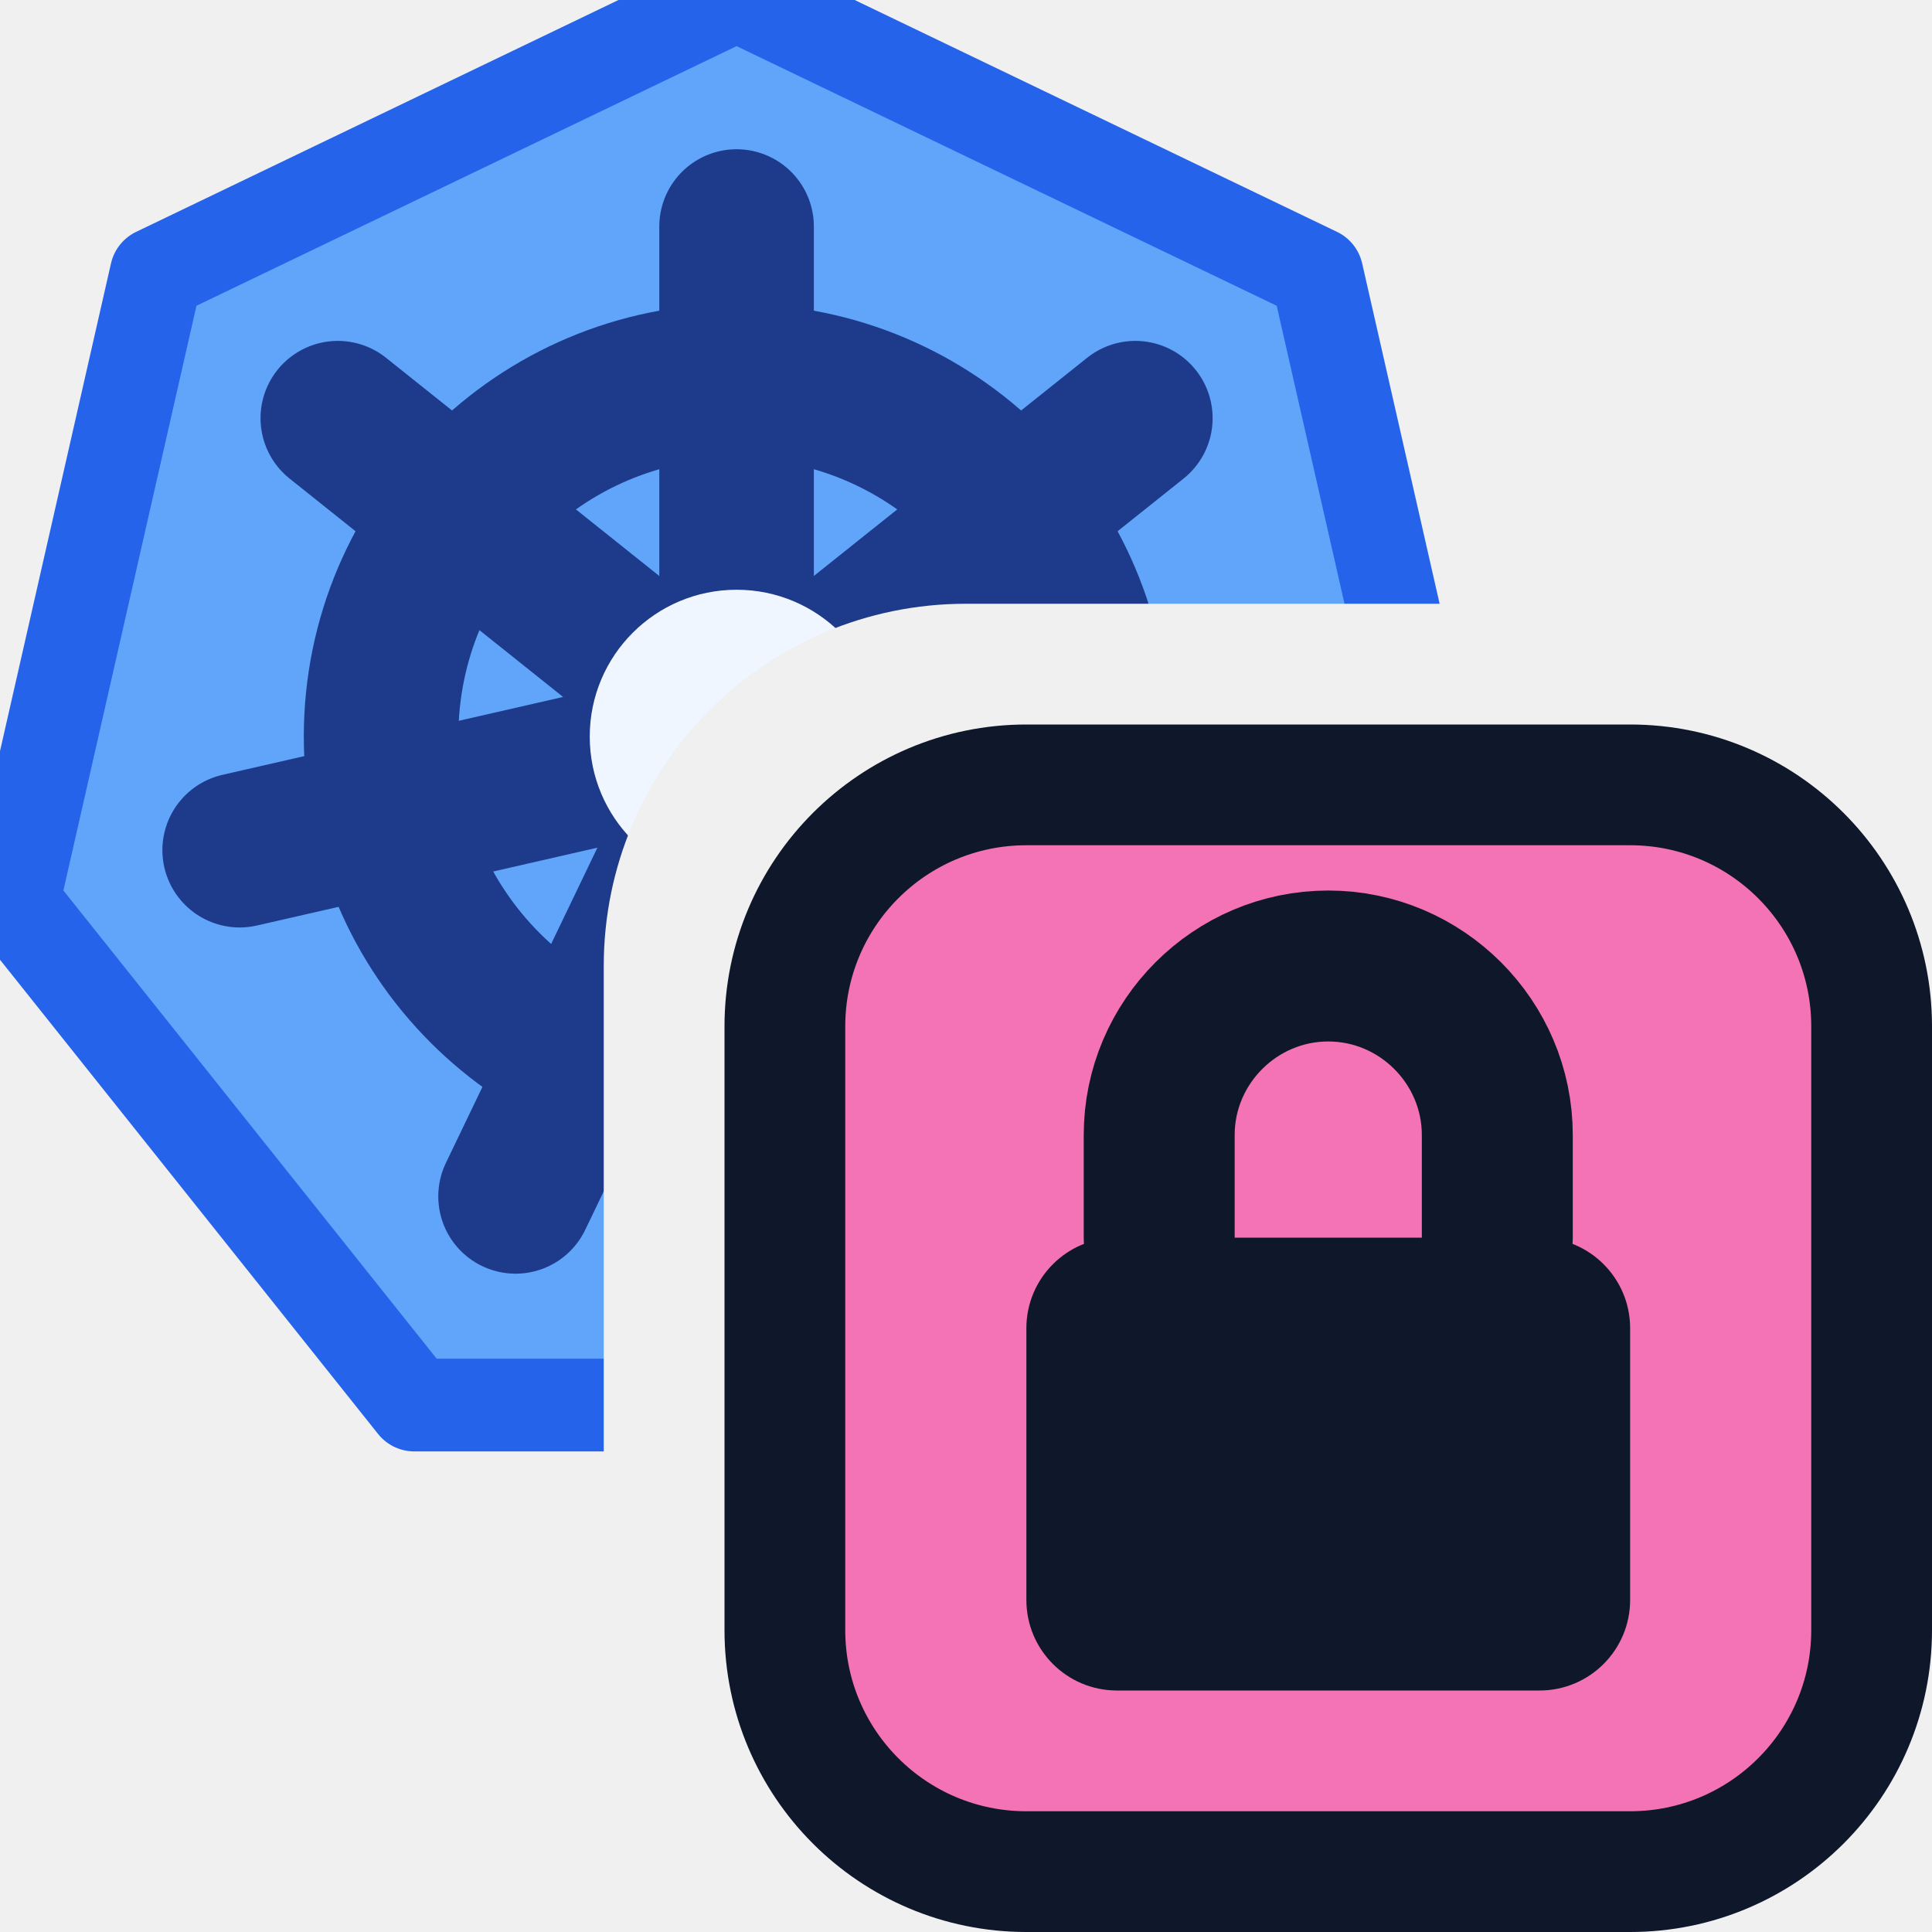
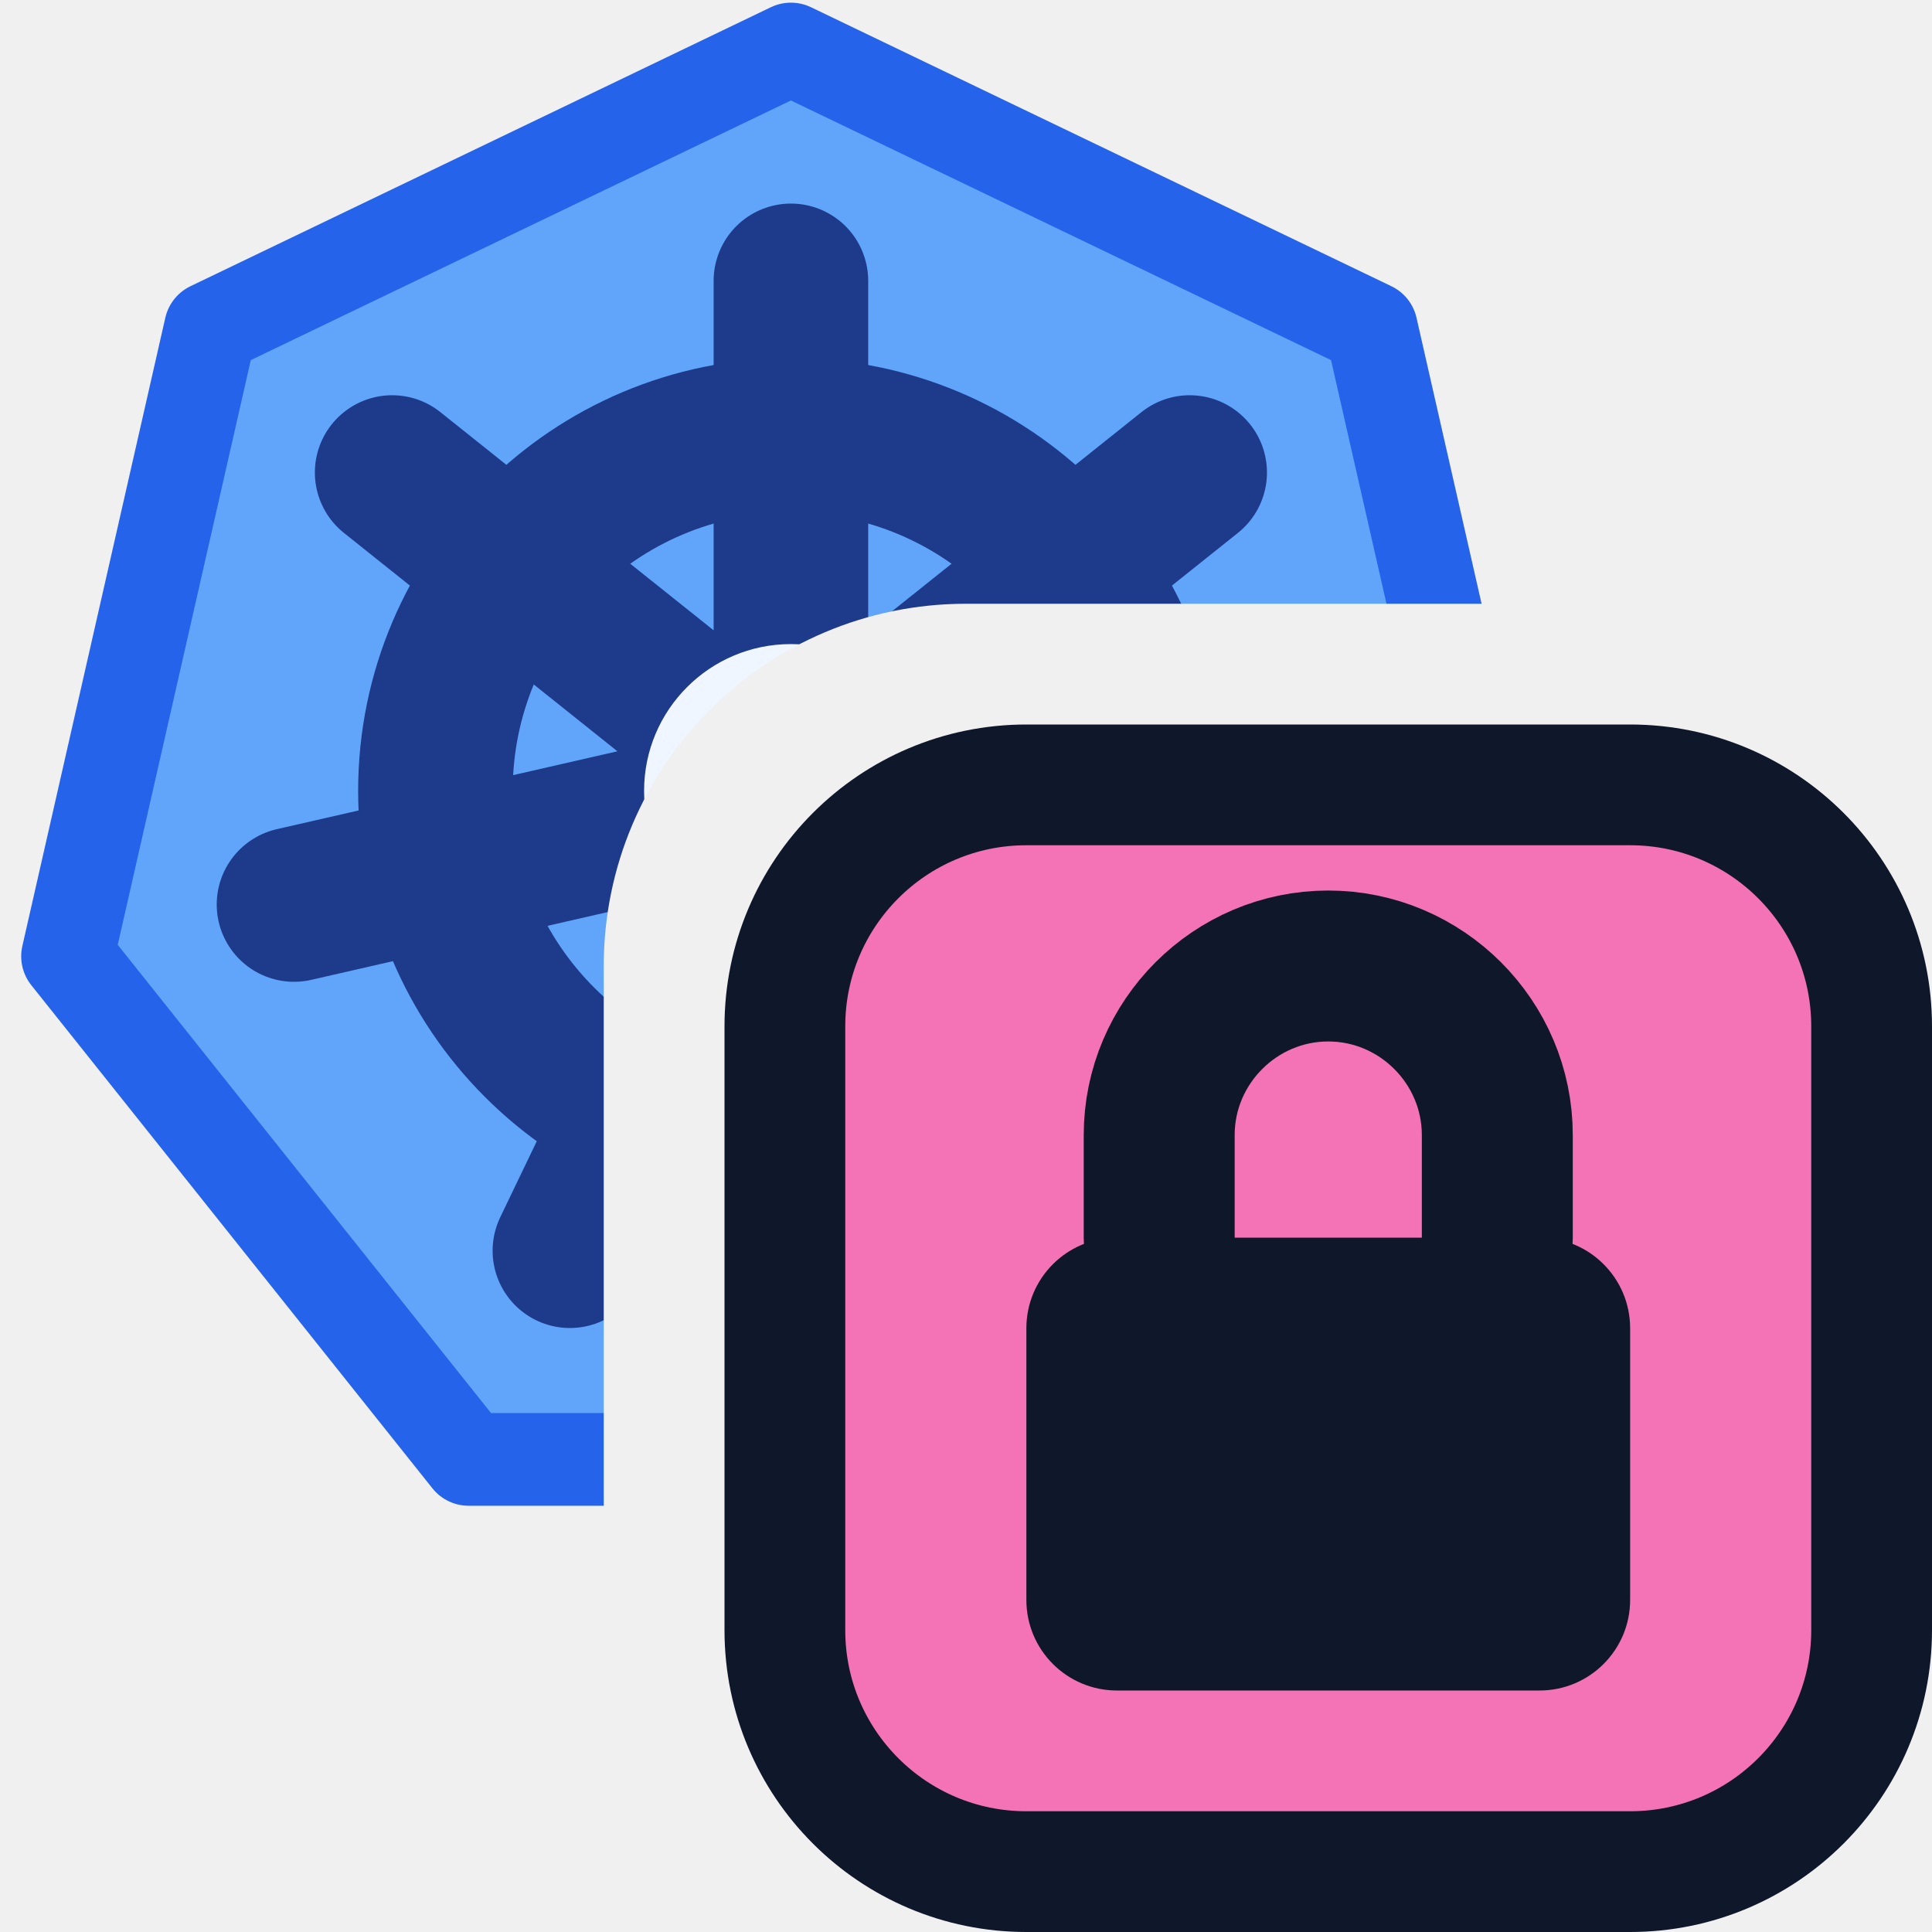
<svg xmlns="http://www.w3.org/2000/svg" width="16" height="16" viewBox="0 0 16 16" fill="none">
  <defs>
    <mask id="k8s-badge-cut">
      <rect width="16" height="16" fill="#fff" />
      <rect x="5" y="5" width="12" height="12" rx="3" fill="#000" />
    </mask>
  </defs>
  <g mask="url(#k8s-badge-cut)">
-     <g transform="translate(-1.58 -1.58) scale(0.64)">
+     <g transform="translate(-1.13 -1.13) scale(0.64)">
      <path d="M12.00 2.40 L19.51 6.01 L21.36 14.14 L16.17 20.65 L7.83 20.65 L2.64 14.14 L4.49 6.01Z" fill="#60A5FA" stroke="#2563EB" stroke-width="1.2" stroke-linejoin="round" />
      <circle cx="12" cy="12" r="4.6" stroke="#1E3A8A" stroke-width="2" />
      <path d="M12 12L12.00 5.40M12 12L17.16 7.88M12 12L18.43 13.47M12 12L14.86 17.95M12 12L9.14 17.95M12 12L5.57 13.47M12 12L6.84 7.88" stroke="#1E3A8A" stroke-width="2" stroke-linecap="round" />
      <circle cx="12" cy="12" r="1.9" fill="#EFF6FF" />
    </g>
  </g>
  <rect x="6.5" y="6.5" width="9" height="9" rx="2" fill="#F472B6" stroke="#0F172A" />
  <path d="M9.6 10.25V9.4C9.6 8.63 10.23 8 11 8S12.4 8.63 12.4 9.4V10.25" stroke="#0F172A" stroke-width="1.25" stroke-linecap="round" stroke-linejoin="round" />
  <rect x="8.5" y="10.25" width="5" height="3.75" rx=".75" fill="#0F172A" />
</svg>
